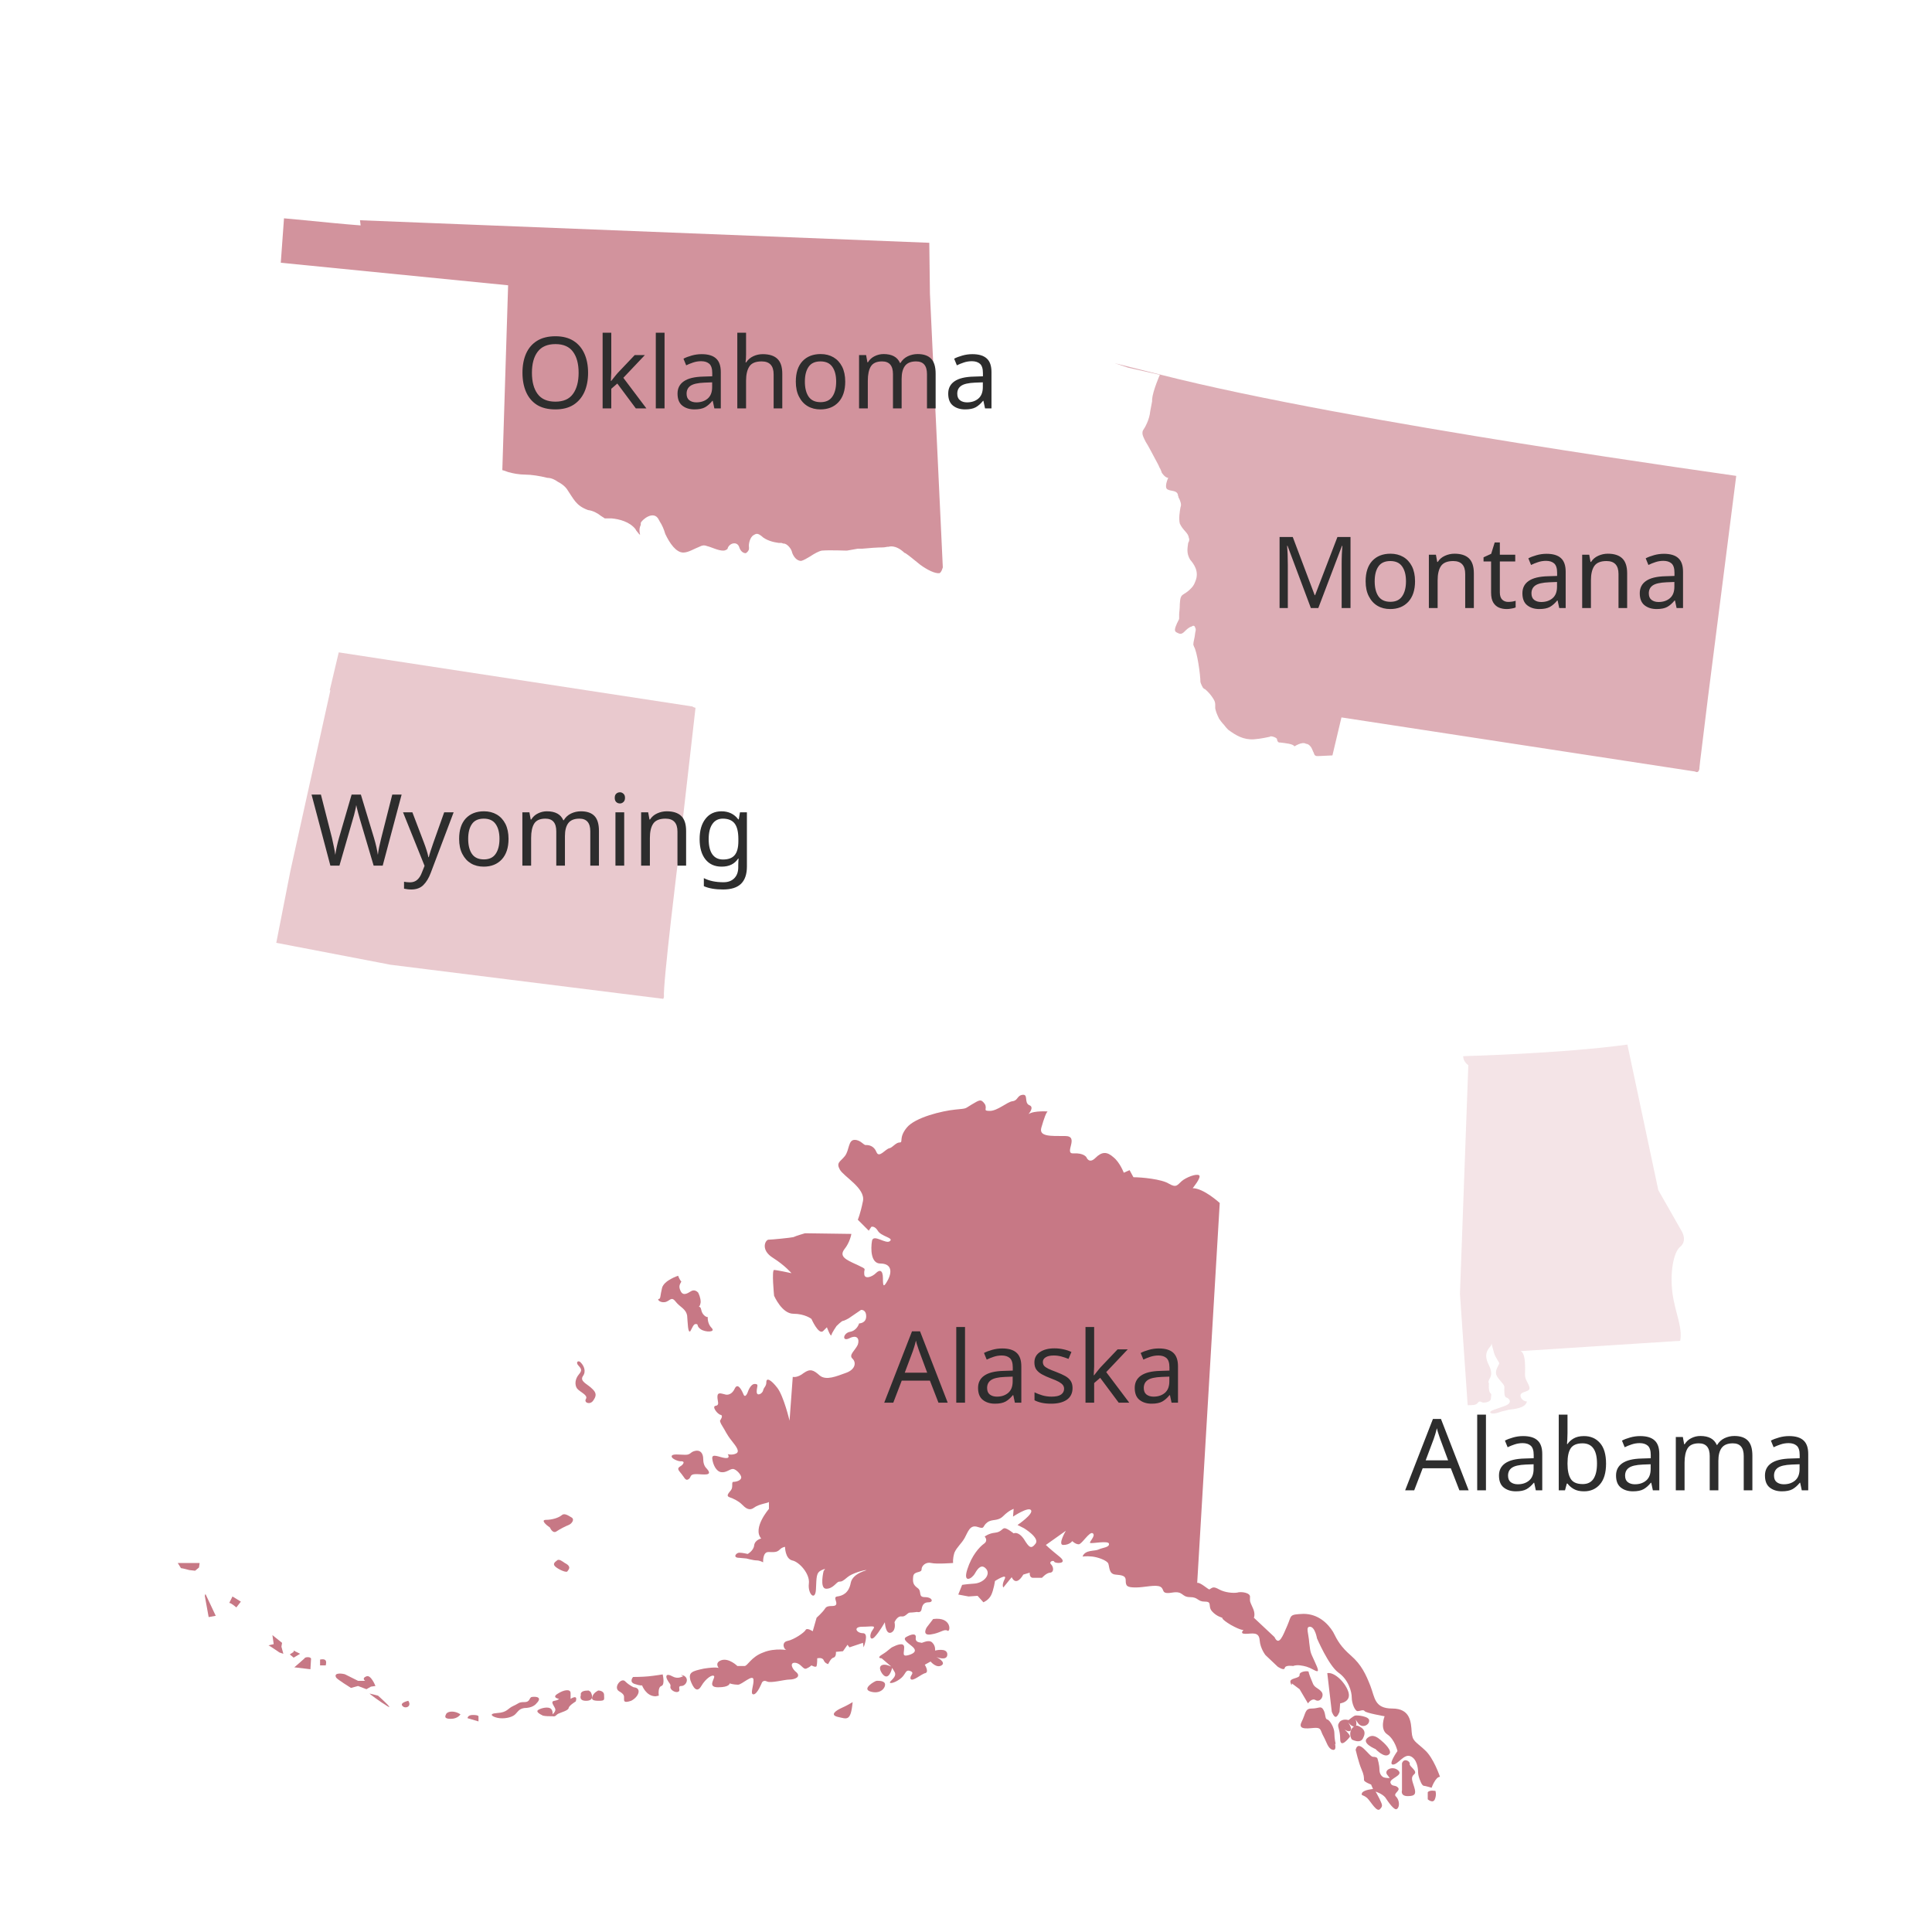
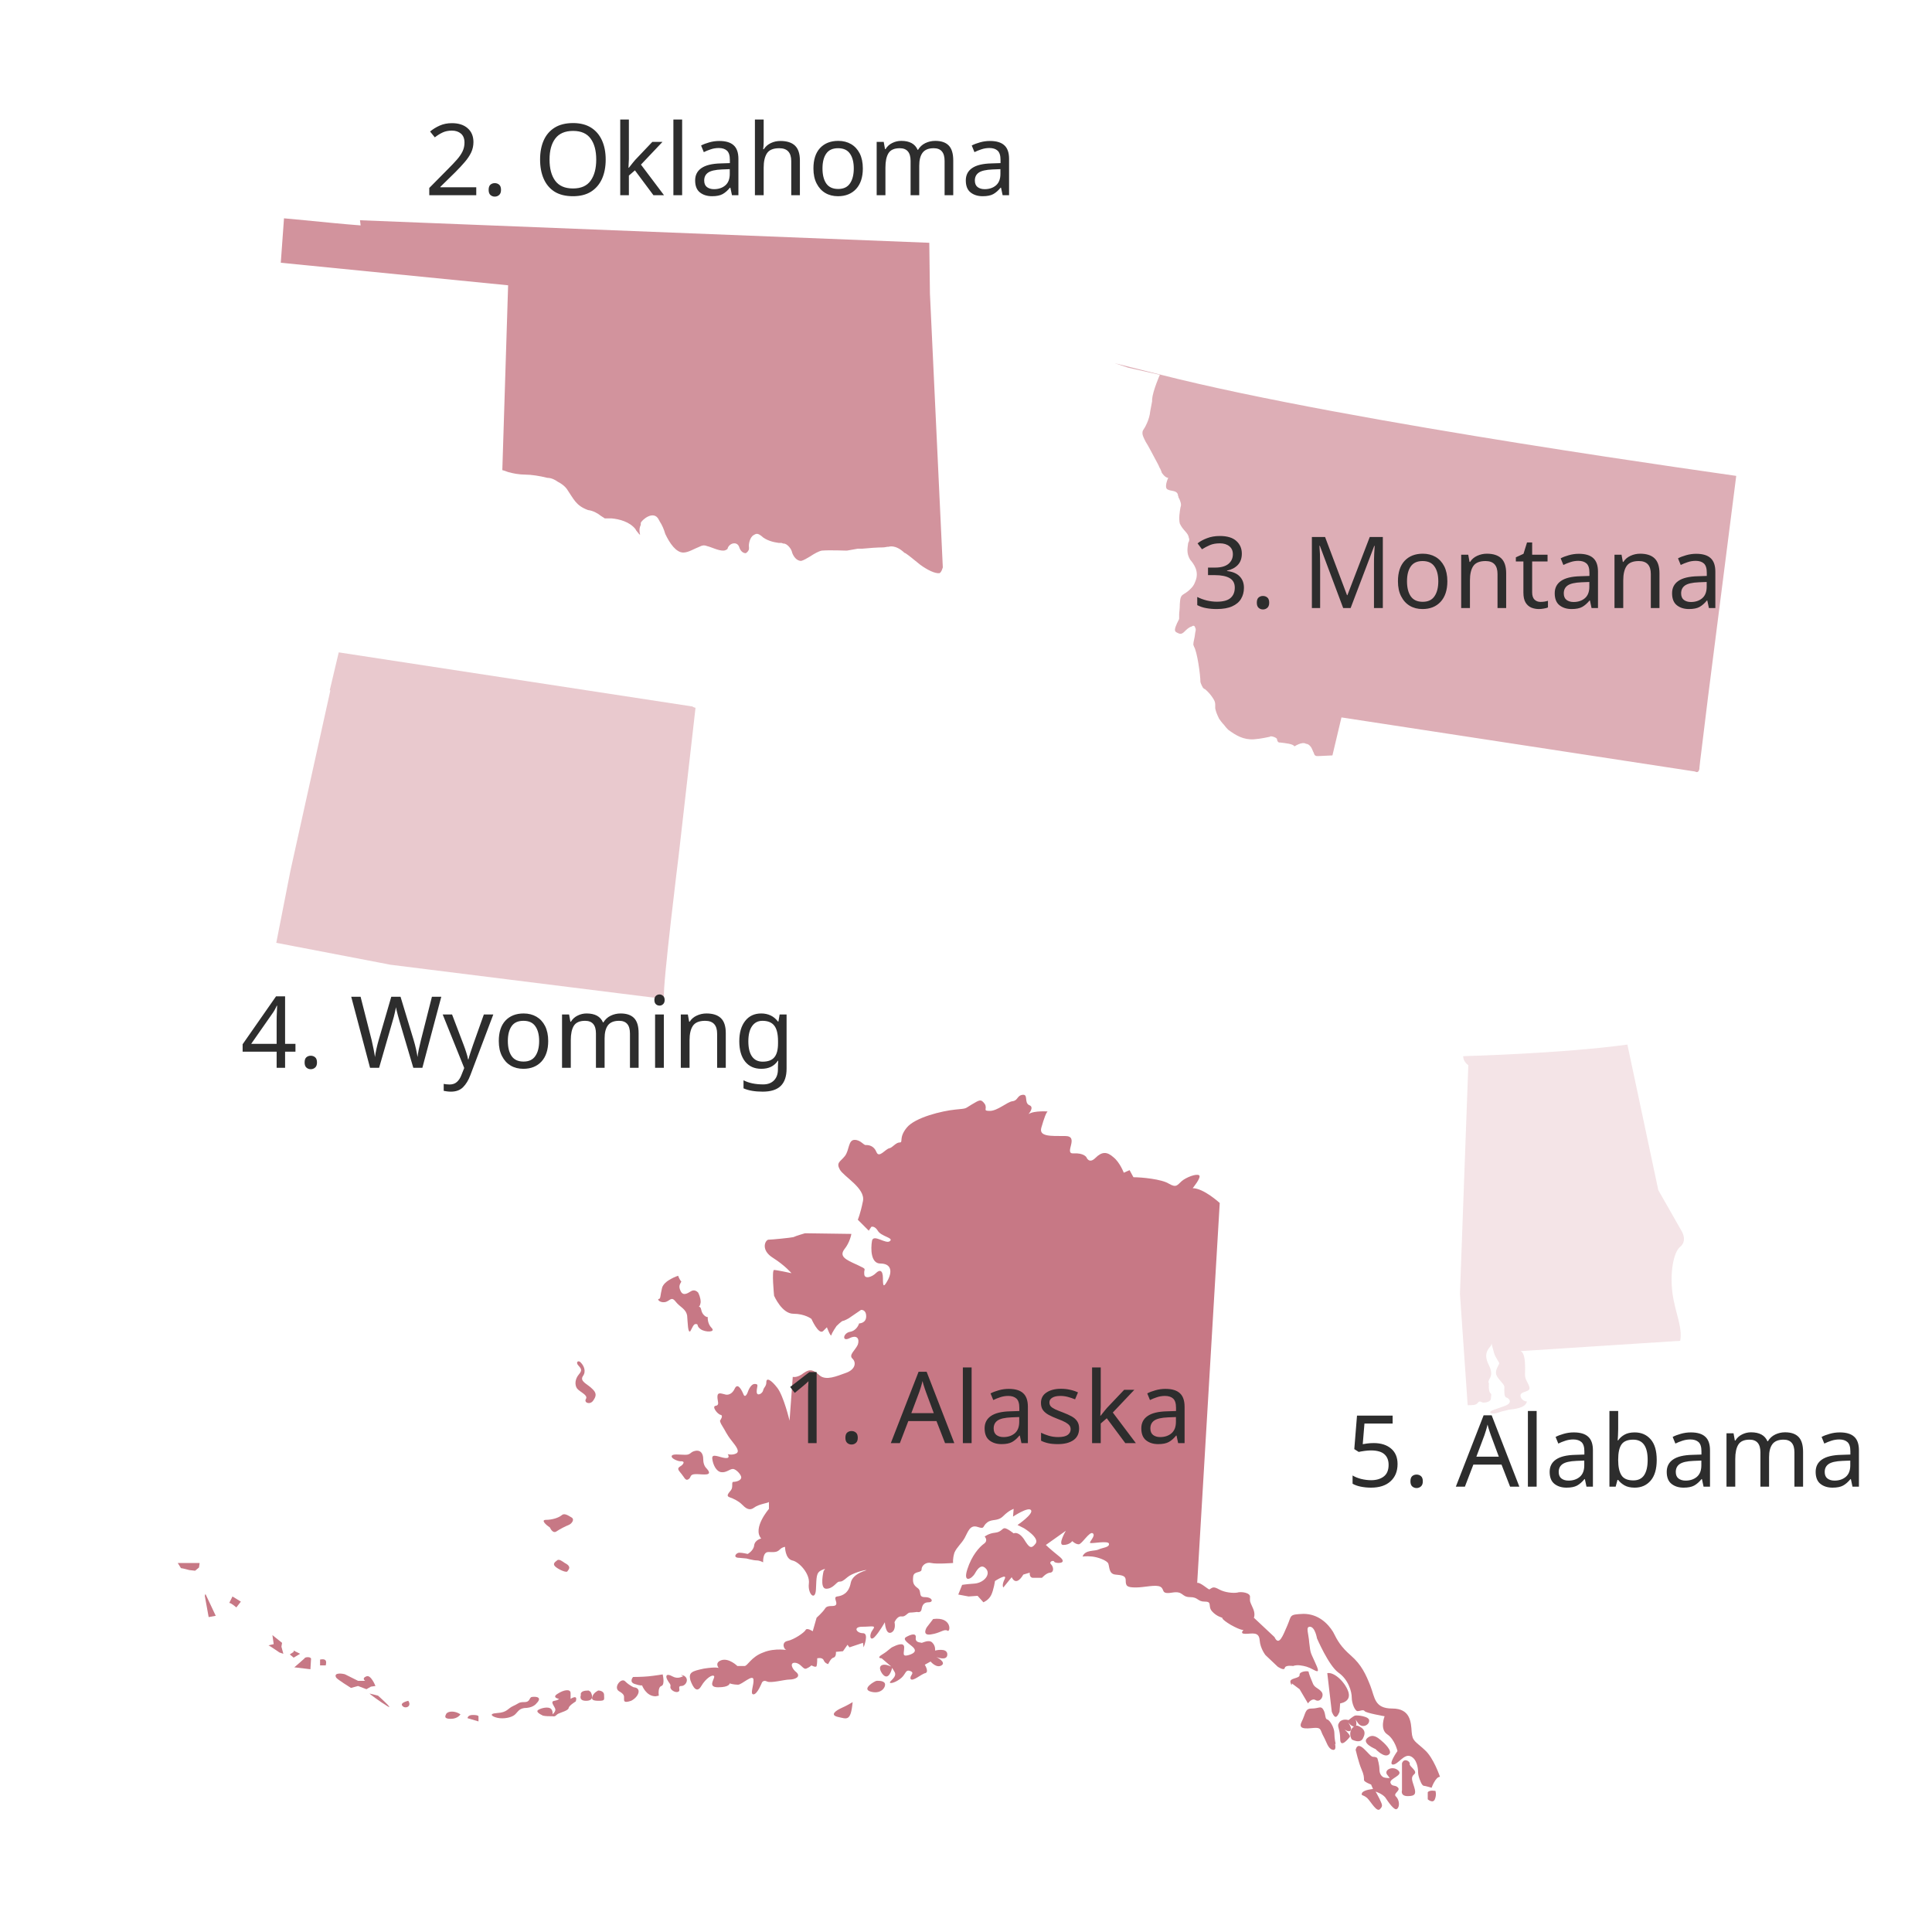
<svg xmlns="http://www.w3.org/2000/svg" version="1.1" id="Layer_1" x="0px" y="0px" viewBox="0 0 300 300" style="enable-background:new 0 0 300 300;" xml:space="preserve">
  <style type="text/css">
- 	.st0{opacity:0.8;fill:#C77885;}
+ 	.st0{opacity:0.8;fill:#C77885;enable-background:new    ;}
	.st1{fill:#C77885;}
	.st2{fill:none;}
	.st3{fill:#2D2D2D;}
	.st4{font-family:'GoodlifeBrush';}
	.st5{font-size:15.457px;}
- 	.st6{opacity:0.6;fill:#C77885;}
- 	.st7{opacity:0.4;fill:#C77885;}
- 	.st8{opacity:0.2;fill:#C77885;}
+ 	.st6{opacity:0.6;fill:#C77885;enable-background:new    ;}
+ 	.st7{opacity:0.4;fill:#C77885;enable-background:new    ;}
+ 	.st8{opacity:0.2;fill:#C77885;enable-background:new    ;}
</style>
  <path class="st0" d="M43.6,40.8l35.3,3.5L78,73c0,0,0.4,0.1,0.9,0.3c0.7,0.2,1.7,0.4,2.7,0.4c0.9,0,2.2,0.2,3.4,0.5  c0.6,0,1.2,0.3,1.6,0.6c0.6,0.3,1.1,0.7,1.4,1.1c1.1,1.6,1.4,2.6,3.3,3.3c0.8,0.1,1.5,0.5,2,0.9c0.5,0.3,0.6,0.4,0.6,0.4s0,0,0.1,0  c0.3,0,0.6,0,1,0c1.1,0.1,2.8,0.5,3.7,1.7c0,0.1,0.1,0.1,0.1,0.2l0.1,0.1c0.1,0.2,0.3,0.3,0.3,0.4c0.1,0.1,0.1,0.1,0.2,0.1  c-0.1-0.3-0.2-0.9,0.1-1.5c0-0.1,0-0.2,0-0.3c0.1-0.4,2-2.1,2.8-0.5c0,0.1,0.1,0.1,0.1,0.2c0.4,0.6,0.7,1.3,0.9,2  c0.7,1.5,1.7,2.9,2.8,2.9c0.8,0,1.7-0.6,2.5-0.9c0.4-0.2,0.7-0.3,1.2-0.1c0.8,0.2,1.7,0.7,2.5,0.7c0.3,0,0.4-0.1,0.6-0.2  c0.1-0.1,0.1-0.1,0.1-0.2c0.3-0.8,1.5-1.1,1.8-0.1c0.2,0.6,0.6,0.9,1,0.9c0.2-0.1,0.5-0.4,0.5-0.7c0-0.1,0-0.1,0-0.2  c-0.1-0.6,0.2-1.6,0.7-1.9c0.1,0,0.1-0.1,0.2-0.1c0.3-0.2,0.6-0.1,1,0.2c0.7,0.7,1.9,1,2.7,1.1c0.1,0,0.2,0,0.3,0  c0.1,0,0.2,0,0.4,0.1h0.1c0.5,0,1.2,0.8,1.3,1.4c0.2,0.6,0.7,1.3,1.4,1.3c0.4-0.1,0.9-0.4,1.4-0.7c0.6-0.4,1.3-0.8,1.8-0.9  c1-0.1,3.9,0,3.9,0l1.7-0.3c0,0,0.3,0,0.7,0l0,0c1-0.1,2.4-0.2,3.2-0.2c0.3,0,0.6-0.1,0.8-0.1h0.1c0,0,1-0.4,2.4,0.9  c0,0,0.1,0.1,0.2,0.1c0.6,0.4,1.3,1,2.3,1.8l0,0c1.1,0.8,2.3,1.4,3,1.3c0.3-0.2,0.4-0.6,0.5-0.9l0,0l-2-42.5l-0.1-7.9l-88.4-3.5  L56,35c-2.7-0.2-5.6-0.5-8.7-0.8l-3.2-0.3L43.6,40.8z" />
  <g>
    <path class="st1" d="M185.9,245.8l3.5-59c0,0-2.5-2.3-4.2-2.3c0,0,1.4-1.7,1-2s-2,0.3-2.7,0.9c-0.7,0.6-0.8,1.1-2,0.4   c-1.1-0.7-4.2-1-5.5-1l-0.6-1.1l-0.9,0.4c0,0-0.6-1.6-1.6-2.4c-1-0.9-1.8-0.9-2.8,0.1s-1.4-0.1-1.4-0.1s-0.4-0.7-2-0.6   c-1.6,0.1,1-2.7-1.3-2.7s-4.1,0.1-3.7-1.3c0.4-1.4,0.8-2.5,1-2.5s-2.1-0.2-3,0.4c0,0,1-1.1,0.1-1.4c-0.8-0.4-0.1-1.7-1-1.6   c-0.9,0.1-0.7,0.9-1.6,1c-0.8,0.1-2.3,1.5-3.5,1.5s-0.3-0.3-0.8-1.1c-0.6-0.8-0.8-0.6-2,0.1c-1.2,0.7-0.6,0.6-2.6,0.8   s-6.2,1.2-7.5,2.8s-0.5,2.3-1.1,2.3s-1.1,0.8-1.6,0.9c-0.6,0.1-1.6,1.6-2,0.6s-1.2-1.1-1.6-1.1c-0.4,0.1-0.8-0.8-1.8-0.8   s-0.8,1.6-1.5,2.5s-1.4,1-0.8,2.1c0.6,1.1,4,2.9,3.6,4.9s-0.8,2.9-0.8,2.9l1.7,1.7l0.4-0.6c0,0,0.5-0.2,1,0.6   c0.5,0.9,2.5,1.1,1.9,1.6c-0.6,0.6-2.6-1.2-2.8,0s-0.2,3.5,1.3,3.5c1.6,0,1.9,1.1,1.2,2.5c-0.7,1.3-0.8,1.1-0.8-0.2   s-0.5-1.4-1.1-0.8c-0.6,0.6-1.8,1-1.8,0.1c-0.1-0.9,0.6-0.6-1.1-1.4c-1.8-0.8-2.8-1.3-2-2.4c0.9-1.1,1.1-2.4,1.1-2.4l-7.2-0.1   c0,0-1.4,0.4-1.8,0.6c-0.4,0.1-3.4,0.4-3.9,0.4c-0.5,0.1-1.2,1.6,0.7,2.8c1.9,1.2,2.9,2.4,2.9,2.4s-2.3-0.5-2.7-0.5c-0.4,0,0,4,0,4   s1.2,2.8,3,2.8s2.8,0.8,2.8,0.8s1.1,2.5,1.8,1.9c0.6-0.6,0.6-0.6,0.6-0.6s0.6,1.6,0.7,1.2c0.1-0.4,0.8-1.4,0.8-1.4s0.8-0.8,1-0.8   s0.9-0.4,0.9-0.4l1.9-1.3c0,0,0.8-0.1,0.8,1s-1.1,1.1-1.1,1.1s-0.3,1.1-1.4,1.3c-1.1,0.2-1.3,1.6-0.1,1s1.6,0.1,1.3,1   c-0.4,0.9-1.5,1.6-0.8,2.2c0.6,0.6,0.4,1.7-1.1,2.2c-1.4,0.5-3,1.2-4,0.4c-1-0.9-1.5-1.1-2.5-0.4c-1,0.8-1.7,0.6-1.7,0.6l-0.5,6.8   c0,0-0.9-3.8-1.9-5.1s-1.7-1.6-1.7-0.9c0,0.7-0.4,0.8-0.5,1.3s-1,1-1,0.2s0.4-1.2-0.3-1.2s-1.1,1.3-1.1,1.3s-0.4,1.1-0.7,0.2   c-0.4-0.9-0.9-1.6-1.3-0.8c-0.4,0.9-1.1,1.1-1.6,0.9c-0.5-0.1-1.1-0.4-1.1,0.4c0,0.7,0.4,1.3-0.3,1.4c-0.6,0.1,0.3,1.3,0.8,1.4   c0.5,0.1-0.1,0.9-0.1,0.9s0,0.3,0.4,0.9c0.4,0.6,0.6,1.2,1.4,2.2s1.3,1.7,0.7,2c-0.6,0.3-1.3,0.1-1.3,0.1s0.5,0.7-0.4,0.6   c-0.9-0.1-2.1-0.8-2,0.1c0.1,0.9,0.6,2,1.4,2.1s1.3-0.5,1.8-0.5s1.3,0.9,1.3,1.3c0,0.5-0.8,0.7-1.2,0.7c-0.4,0,0,0.8-0.4,1.3   s-0.8,0.9-0.2,1.1c0.6,0.2,1.4,0.6,1.9,1.1s1.1,1.1,1.9,0.5s2.3-0.7,2.3-0.9s0,1.1,0,1.1s-2.6,3-1.2,4.6c0,0-1,0.2-1.1,1.1   c-0.1,0.8-1,1.3-1,1.3s-0.8-0.2-1.3-0.2s-1.1,0.8,0,0.8c1.1,0.1,1.1,0.1,1.1,0.1s1.1,0.3,1.6,0.3s1,0.3,1,0.3s-0.1-1.6,0.8-1.6   s1.3,0.1,1.8-0.4c0.4-0.4,0.8-0.4,0.8-0.4s0,1.8,1.1,2.1c1.1,0.2,2.8,2.1,2.6,3.6c-0.2,1.6,1,2.8,1.1,0.9c0.1-1.9,0-2.6,0.9-3   s0.3,0.1,0.3,0.1s-0.7,2.8,0.4,2.8c1.1,0,1.6-1.1,2-1.1s0.6-0.1,1.3-0.7c0.7-0.6,2.5-1.1,2.9-1.1s-2.1,0.4-2.4,2   c-0.3,1.6-1.3,2-2.1,2.1c-0.7,0.1,0.1,0.9-0.2,1.3c-0.3,0.4-1.3-0.1-1.7,0.6c-0.4,0.6-1.3,1.4-1.3,1.4l-0.6,2.1   c0,0-0.9-0.6-1.1-0.2c-0.2,0.4-1.8,1.5-2.8,1.7s-0.6,1.3-0.2,1.4s-1.7-0.4-3.6,0.4c-1.9,0.7-2.4,2.1-2.9,2.1s-1.1,0-1.1,0   s-1.3-1.3-2.5-0.9c-1.1,0.4-0.4,1.2-0.4,1.2s-0.4-0.2-2.3,0.1c-1.9,0.4-2.4,0.6-2.1,1.8c0.4,1.1,1,2.1,1.7,0.9s1.8-1.9,2-1.5   c0.1,0.4-1.1,1.7,0.6,1.7c1.8,0,1.8-0.6,1.8-0.6s0.6,0.2,1.3,0.2c0.6,0,2.3-1.7,2.4-0.8c0.1,0.8-0.6,2.3,0,2.3s1.3-1.8,1.3-1.8   s0.2-0.5,0.8-0.2c0.6,0.3,2.7-0.3,3.5-0.3s1.8-0.4,1.1-1.1c-0.8-0.6-1.1-1.6-0.2-1.5s1.2,1.1,1.7,0.9s0.8-0.5,0.8-0.5   s0.7,0.4,0.8,0.1c0.1-0.3,0.1-1.2,0.1-1.2s0.8-0.2,1,0.3c0.2,0.5,0.7,0.6,0.7,0.6s0.4-0.9,0.8-1c0.5-0.1,0.4-0.9,0.4-0.9l1.1-0.1   l0.7-1l0.3,0.4l2.1-0.7l0.1,0.7c0,0,0.9-2.2-0.1-2.2s-1.6-1-0.1-1s2.2-0.3,1.6,0.5c-0.6,0.8-0.4,1.8,0.3,1.1s1.6-2.3,1.6-2.3   s0.1,2,1,1.6c0.8-0.4,0.5-1.6,0.5-1.6s0.4-1,1.1-0.9c0.6,0.1,0.9-0.6,1.3-0.6c0.4,0,1.1-0.1,1.1-0.1s0.6,0.2,0.7-0.4   c0.1-0.6,0.3-1.1,1.1-1.1s0.6-0.8-0.6-0.8c-1.1,0-0.4-0.9-1.1-1.4c-0.7-0.5-0.8-0.9-0.7-1.8c0.1-0.9,1.3-0.5,1.3-1.1s0.7-1.2,1.5-1   s3.4,0,3.4,0s-0.1-0.6,0.2-1.6c0.4-0.9,1.1-1.4,1.6-2.3c0.5-0.9,0.8-2.1,2-1.7c1.2,0.4,0.7-0.1,1.5-0.7c0.8-0.6,1.6-0.1,2.5-1   s1.6-1.1,1.6-1.1l-0.1,1.2c0,0,2.4-1.6,2.8-1c0.4,0.6-2.1,2.3-2.1,2.3l1,0.5c0,0,2.5,1.5,1.8,2.4s-1,0.6-1.8-0.7   c-0.9-1.3-1.6-0.9-1.6-0.9s-1-0.8-1.4-0.8s-0.5,0.6-1.5,0.7c-1,0.1-1.6,0.6-1.6,0.6s0.6,0.6-0.1,1.1c-0.7,0.5-1.9,1.8-2.6,4   c-0.7,2.2,0.7,1.5,1.2,0.6s1.1-1.5,1.8-0.6c0.6,0.9-0.5,2.1-1.9,2.2c-1.4,0.1-1.9,0.2-1.9,0.2l-0.6,1.5l1.6,0.3l1.4-0.1l0.9,1   c0,0,0.8-0.3,1.2-1.1s0.6-2.2,0.6-2.2s2-1.3,1.5-0.3s-0.2,1.3-0.2,1.3l1.3-1.6c0,0,0.6,1.6,1.8-0.4l1-0.3c0,0-0.1,0.8,0.5,0.8   s1.4,0,1.4,0s0.7-0.8,1.3-0.8c0.6-0.1,0.5-0.9,0.1-1.3c-0.4-0.4,0.4-0.7,0.5-0.4s2.3,0.4,0.8-0.8s-2.1-1.8-2.1-1.8l3.1-2.2   c0,0-1.3,2.2-0.4,2.2c1,0,1.4-0.6,1.4-0.6s0.5,0.5,1,0.5s1.7-2.1,2.2-1.7c0.5,0.4-0.7,1.4-0.4,1.5s2.8-0.4,2.9,0.1   c0.1,0.6-1,0.6-1.6,0.9s-2.1,0-2.5,1.1c0,0,0.6-0.1,1.5,0s2.3,0.6,2.5,1.1c0.2,0.6,0.1,1.6,1.1,1.7c0.9,0.1,1.6,0.1,1.6,0.9   c0,0.9,0.2,1.1,1.6,1.1c1.3,0,3.1-0.5,3.8-0.1s0,1.2,1.8,0.9s1.4,0.7,2.8,0.7c1.3,0,1.1,0.7,2.3,0.7s0.4,0.7,1.1,1.5   c0.7,0.8,1.6,1,1.6,1s-0.2,0.2,1.3,1.1c1.6,0.9,2,0.8,2,0.8s-0.7,0.6,0.3,0.6s2.1-0.4,2.2,1c0.1,1.3,0.9,2.3,0.9,2.3l1.9,1.8   c0,0,1,0.7,1.1,0.2s1.3-0.3,1.3-0.3s0.4-0.2,1.1-0.1c0.7,0.1,1.2,0.2,2.1,0.7c0.9,0.5,0.8,0.1,0.1-1.4s-0.6-1.3-0.8-2.8   c-0.1-1.5-0.6-2.5,0.1-2.5c0.8,0,1.1,1.8,1.1,1.8s1.8,4.2,3.3,5.3c1.6,1.1,2.1,3,2.1,3.9s0.5,2.1,0.9,2.1s0.9-0.3,1.1,0   c0.2,0.3,3.1,0.8,3.1,0.8s-0.8,2,0.4,2.8s1.6,2.6,1.6,2.6s-1.5,2.1-0.7,2.1s1.7-1.7,2.7-1.3c1,0.4,1.2,1.8,1.2,2.5s0.5,1.7,0.5,1.7   s0.2,0.4,0.4,0.4s1.2,0.3,1.2,0.3s0.6-1.7,1.3-1.7c0,0-1-3-2.4-4.2c-1.4-1.3-1.9-1.3-2-2.8s-0.2-3.6-3-3.6s-2.7-1.7-3.4-3.5   s-1.4-3.3-3-4.7c-1.6-1.4-2.1-2.3-2.8-3.7c-0.8-1.3-2.3-2.8-4.6-2.8c-2.3,0.1-1.8,0.2-2.5,1.8s-1.3,3.3-2,1.8l-3.2-3   c0,0,0.3-0.6-0.2-1.6c-0.5-1.1-0.4-0.9-0.4-1.6c0.1-0.7-1.4-0.9-2-0.7c-0.6,0.1-1.9,0-2.8-0.5c-0.9-0.5-1-0.3-1.5,0   C187.7,246.9,186.3,245.6,185.9,245.8z" />
    <path class="st1" d="M207.3,270.8c0,0,0.3,1.1-0.4,0.9s-0.9-1.2-1.4-2.1s-0.3-1.3-1.2-1.3c-0.8,0-2.9,0.5-2.2-0.9s0.5-2.1,1.6-2.1   s1.4-0.5,1.8,0.2c0.4,0.7,0.2,1.4,0.6,1.5c0.4,0.1,1.1,1.3,1.1,2.1c0,0.9,0.2,1.7,0.2,1.7L207.3,270.8z" />
    <path class="st1" d="M209.6,269.7c0,0-1.5,2-1.5,0.3c0-1.3-0.4-1.8-0.3-2.2c0-0.1,0.1-0.2,0.2-0.4c0.5-0.6,1.4-0.3,1.4-0.3   s0.7-0.6,1-0.7s2.3,0.1,2.2,0.8c0,0.7-1.1,1.2-1.7,0.4c-0.6-0.8-0.5-1-0.5-1s0.5,1.4,0,1.5s-1.1-0.7-1.1-0.7s0.9,1.2,0.3,1.4   c-0.6,0.2-1.7-1-1.7-1S209.8,269.3,209.6,269.7z" />
    <path class="st1" d="M209.9,270.1c0,0,1.4,0.8,1.8-0.3c0.5-1-0.1-1.5-0.8-1.8C210.2,267.7,209.2,268.9,209.9,270.1z" />
    <path class="st1" d="M210.5,271.7c0,0,0.5,2.1,0.9,3s0.4,1.3,0.4,1.7c0,0.3,1.1,0.7,1.1,0.7l0.3,0.7c0,0-1.4,0.1-1.7,0.6   c-0.2,0.5,0.1,0.2,0.8,0.8c0.6,0.6,1.5,2.3,2,1.7c0.5-0.5,0.3-0.7-0.1-1.6c-0.4-0.8-0.6-1.1-0.6-1.1s1,0.3,1.5,0.9   c0.4,0.6,1.4,2.1,1.8,1.8c0.5-0.3,0.4-1.4-0.1-1.9c-0.6-0.5,0.7-0.9,0.3-1.4s-1-0.1-1.2-0.8c-0.1-0.7,2.1-1.1,1.2-1.9   c-0.9-0.8-2.4,0-1.6,0.8l0.3,0.4c0,0-0.6,0-0.9-0.1c-0.3-0.1-0.7-0.5-0.7-1.2c0-0.8-0.3-1.7-0.3-1.7s0-0.3-0.7-0.3   C212.6,272.8,211,269.9,210.5,271.7z" />
    <path class="st1" d="M213.6,271.6c0,0-2.2-0.9-1.3-1.7c0.9-0.8,1.7,0,2.1,0.3c0.5,0.4,1.9,1.7,1.3,2.2   C215,273.1,213.6,271.6,213.6,271.6z" />
    <path class="st1" d="M217.7,273.8v4.2c0,0-0.3,0.9,0.9,0.9s1.3-0.4,1-1.4s-0.6-1.5,0-2s-0.8-1.2-0.7-1.6S218,272.9,217.7,273.8z" />
    <path class="st1" d="M221.7,278.3v1.1c0,0,0.8,0.7,1.1,0s0.1-1.3,0.1-1.3S222,277.9,221.7,278.3z" />
    <path class="st1" d="M200.6,261.4l1.2,0.9l1.3,2.2c0,0,0.6-0.9,1.2-0.5c0.7,0.4,1.4-0.7,0.9-1.3c-0.5-0.6-1-0.6-1.3-1.2   c-0.3-0.7-0.7-1.7-0.7-1.9c0-0.2-1.5-0.1-1.4,0.5c0,0.6-1.7,0.4-1.4,1.2C200.6,262,200.6,261.4,200.6,261.4z" />
    <path class="st1" d="M206.1,259.8l0.7,6c0,0,0.3,0.8,0.6,0.8s0.6-0.8,0.6-0.8l0.1-1.3c0,0,1.7-0.2,1.3-1.7   C209,261.4,207.3,259.6,206.1,259.8z" />
    <path class="st1" d="M138.5,259.1c0,0-0.5,2.1-1.5,0.8c-0.9-1.3,0.1-1.6,0.9-1.3c0.8,0.3,0.4,0.1,0.4,0.1l-1.4-1.2   c0,0-0.9,0,0.1-0.6s1.2-1,1.7-1.2c0.4-0.2,1.7-0.8,1.7,0.1s-0.4,1.5,0.7,1.2c1-0.3,1.2-0.7,0.7-1.2c-0.5-0.5-1.8-1.2-1.1-1.6   c0.7-0.4,1.6-0.7,1.5,0.1s0.7,0.7,0.9,0.8c0.2,0,1.2-0.6,1.7,0c0.5,0.5,0.4,1.2,0.4,1.2s1.9-0.5,1.9,0.6s-1.7,0.4-1.7,0.4   s1.6,0.8,0.8,1.3s-1.7-0.6-1.7-0.6l-0.9,0.5c0,0,0.7,1.1,0.1,1.3c-0.6,0.1-2,1.4-2.3,0.9c-0.2-0.5,0.7-0.9,0-1.2   c-0.7-0.3-0.7,0.2-1.2,0.8c-0.5,0.6-1.7,1.2-2,1c-0.2-0.2,1.2-0.9,0.7-1.7C138.4,258.7,138.5,259.1,138.5,259.1z" />
    <path class="st1" d="M136.1,261c-0.2,0-2.5,1.3-0.8,1.7c1.6,0.4,2.3-0.8,2.1-1.3C137.2,260.9,136.1,261,136.1,261z" />
    <path class="st1" d="M132.4,264.3c0,0-0.8,0.5-1.7,0.9s-1.9,1.1-0.6,1.4C131.5,266.9,132.1,267.4,132.4,264.3z" />
    <path class="st1" d="M144.9,251.4l-1,1.3c0,0-0.8,1.3,0.6,1.1c1.5-0.2,2.1-0.9,2.6-0.6C147.6,253.6,147.9,251,144.9,251.4z" />
    <path class="st1" d="M106.1,260.3c-0.2,0-0.8,0.5-1.7,0c-0.9-0.5-1.1-0.1-0.8,0.5c0.3,0.6,0.6,0.7,0.5,1.1c-0.1,0.5,0.8,1,1.2,0.8   c0.5-0.2-0.2-0.9,0.5-0.9s1.3-1.1,0.4-1.6C105.3,259.9,106.1,260.3,106.1,260.3z" />
    <path class="st1" d="M102.9,260c0,0-1.2,0.2-2.2,0.3c-1,0.1-2.4,0.1-2.4,0.1s-0.7,0.8,0.3,1.1c0.9,0.3,1.1,0.2,1.1,0.2   s0.6,1.7,2.1,1.7l0.5-0.1c0,0-0.2-1.3,0.4-1.5S102.9,260,102.9,260z" />
    <path class="st1" d="M98.4,262c0,0-0.7-0.3-1.3-0.9c-0.6-0.7-1.9,0.9-1,1.5c0.9,0.5,0.8,0.8,0.8,1.1c0,0.4-0.1,0.8,1.1,0.4   C99.2,263.5,99.7,262.1,98.4,262z" />
    <path class="st1" d="M92.9,262.5c0,0,0.9,0,0.9,0.7s0.2,0.9-0.8,0.9s-1.2-0.2-1-0.7C92.2,262.8,92.9,262.5,92.9,262.5z" />
    <path class="st1" d="M91.4,262.5c-1.5,0-1.2,0.7-1.2,0.7s-0.4,0.9,0.8,0.9c1.1,0,1.1-0.7,0.7-1.4L91.4,262.5z" />
    <path class="st1" d="M89.4,264.2c0,0-1,0.6-1.1,1c0,0.4-1.2,0.7-1.6,0.9c-0.4,0.2-0.4,0.5-0.9,0.4c-0.5,0-1.1,0-1.5-0.1   c-0.4-0.2-1.2-0.6-0.7-0.9s1.5-0.5,1.9-0.2s0.3,0.9,0.3,0.9s0.6-0.5,0.4-0.9c-0.2-0.5-0.8-1.1-0.1-1.2c0.6-0.1,0.7-0.3,0.7-0.3   s-1.2-0.2-0.2-0.8c0.9-0.6,2-0.8,2-0.1c0,0.6,0,0.9,0,0.9S89.8,263,89.4,264.2z" />
    <path class="st1" d="M83.3,264.5c0,0-0.4,0.6-1.5,0.7c-1.1,0-1.3,0.5-1.7,0.9c-0.4,0.5-1.5,0.8-2.5,0.7c-1-0.1-2-0.7-0.4-0.8   c1.6-0.1,1.6-0.7,2.5-1.1s0.8-0.6,1.7-0.6c1,0,0.7-0.7,1.2-0.8C83.4,263.4,84.2,263.6,83.3,264.5z" />
    <path class="st1" d="M72.6,266.8c0,0,0-0.5,0.8-0.5c0.9,0,0.9,0.2,0.9,0.2v0.8L72.6,266.8z" />
    <path class="st1" d="M71.5,266.2c0,0-0.4,0.7-1.5,0.7s-0.9-0.4-0.7-0.8C69.6,265.7,70.6,265.6,71.5,266.2z" />
    <path class="st1" d="M63.4,264.1c0,0-1.4,0.3-0.9,0.8C62.9,265.4,64,265,63.4,264.1z" />
    <path class="st1" d="M58.7,263.3c0,0,2.7,2.4,1.4,1.6s-2.6-1.8-2.7-1.9C57.2,262.9,58.7,263.3,58.7,263.3z" />
    <path class="st1" d="M52.2,260.5c0.2,0.3,2.3,1.6,2.3,1.6l1.1-0.3l1.3,0.5l0.7-0.4l0.7-0.1c0,0-0.7-1.8-1.4-1.5   c-0.8,0.3-0.2,0.7-0.2,0.7h-1.1l-2-1C53.4,259.9,51.7,259.6,52.2,260.5z" />
    <path class="st1" d="M49.7,257.7v0.9h0.9C50.5,258.6,51.1,257.4,49.7,257.7z" />
    <path class="st1" d="M48.3,257.6l-0.1,1.6l-2.5-0.3c0,0,1.4-1.2,1.6-1.4C47.3,257.3,48.3,257.2,48.3,257.6z" />
    <polygon class="st1" points="45.6,256.5 45,256.9 45.6,257.4 46.6,256.8 45.8,256.4 45.6,256.3  " />
    <path class="st1" d="M43.8,255.1l-1.5-1.2l0.2,1.4c0,0-0.9,0.2-0.8,0.2c0.1,0,1.7,1.1,1.7,1.1l0.6,0.2l-0.3-1.1L43.8,255.1z" />
    <path class="st1" d="M35.6,248.9c0.3,0,1.1,0.7,1.1,0.7l0.7-0.9l-1.3-0.8L35.6,248.9z" />
    <polygon class="st1" points="31.9,247.5 33.5,250.9 32.4,251.1 31.8,247.8  " />
    <path class="st1" d="M28.1,243.5c0.2,0,1.3,0.3,1.3,0.3l0.9,0.1l0.6-0.5l0.1-0.7h-3.4L28.1,243.5z" />
    <path class="st1" d="M87.7,242.7C87.7,242.7,87.6,242.7,87.7,242.7c-0.3-0.2-0.9-0.7-1.2-0.4c-0.4,0.3-0.8,0.6-0.1,1.1   c0.7,0.5,1.6,0.8,1.7,0.6C88.2,243.8,88.9,243.3,87.7,242.7z" />
    <path class="st1" d="M85.4,237.2c0,0,0.4,1,1,0.6s1.4-0.8,1.9-1s1-0.9,0.4-1.2c-0.5-0.3-1.1-0.7-1.5-0.3c-0.5,0.4-1.5,0.7-2.4,0.7   S84.8,236.8,85.4,237.2z" />
    <path class="st1" d="M109.7,228c-0.1-0.1-0.5-0.5-0.5-1.4c0-1-0.5-1.5-1.3-1.3s-0.6,0.6-1.5,0.6s-2-0.2-2.1,0.2s1,0.8,1.3,0.8   s0.8,0,0.4,0.5c-0.3,0.4-1.1,0.4-0.4,1.2s0.8,1.4,1.3,1.1c0.5-0.3,0.1-0.8,1.2-0.8C109.1,228.9,110.9,229.3,109.7,228z" />
    <path class="st1" d="M89.7,211.9c0.5,0.6,0.8,0.8,0.2,1.5c-0.6,0.7-0.7,1.6-0.3,2.2c0.5,0.6,1.7,1,1.4,1.6c-0.4,0.6,0.6,1,1.1,0.3   s0.6-1.2-0.2-1.9c-0.7-0.7-1.9-1.1-1.4-1.9c0.6-0.8,0.1-1.7-0.3-2.1C89.9,211.2,89.4,211.4,89.7,211.9z" />
    <path class="st1" d="M105.4,225.8" />
    <path class="st1" d="M105.3,198.1c0,0-2.2,0.7-2.5,1.9s-0.2,1.7-0.5,1.7s0.1,0.6,0.9,0.5s1-1,1.7-0.1s1.6,1.1,1.8,2.2   c0.1,1.1,0.1,2.8,0.5,2.4c0.3-0.5,0.5-1.2,0.9-1.1c0.4,0,0,0.3,0.7,0.8s2.4,0.5,1.7-0.2c-0.7-0.7-0.6-1.7-0.6-1.7s-0.2,0.1-0.6-0.3   s-0.4-0.9-0.5-1.1c-0.1-0.2-0.3-0.2-0.3-0.2s0.2,0,0.3-0.7c0-0.7-0.3-1.3-0.4-1.5c-0.2-0.2-0.6-0.5-1.1-0.2s-1.2,0.8-1.6,0   s-0.1-1.1,0.1-1.5C105.5,198.7,105.3,198.1,105.3,198.1z" />
  </g>
  <rect x="137.3" y="208.1" class="st2" width="113.3" height="46.2" />
-   <text transform="matrix(1 0 0 1 137.3017 217.8079)" class="st3 st4 st5">Alaska</text>
+   <text transform="matrix(1 0 0 1 121.3205 224.0862)" class="st3 st4 st5">1. Alaska</text>
  <path class="st6" d="M180.3,58.2l-7.2-1.8l2.1,0.7l4.9,1.1c0,0-1.1,2.5-1.2,3.8c0,0.1,0,0.2,0,0.3c0.4-1.7,1.2-4,1.2-4  s-0.8,2.2-1.2,4c-0.1,0.5-0.2,1.1-0.3,1.6c-0.1,1.2-0.8,2.5-1.1,2.9c-0.1,0.2-0.1,0.3-0.1,0.5c0,0.3,0.2,0.7,0.5,1.3  c0.4,0.6,1,1.8,1.6,2.9c0.2,0.4,0.4,0.7,0.5,1c0.3,0.5,0.4,0.9,0.4,0.9s0.5,0.8,1,0.8c0,0-0.7,1.5-0.1,1.8c0.5,0.3,1.4,0.1,1.6,0.8  c0,0.2,0.1,0.3,0.1,0.4s0,0.1,0.1,0.2c0.2,0.5,0.4,0.9,0.2,1.4c-0.1,0.6-0.3,1.7-0.1,2.5l0,0c0.5,1.1,1.3,1.4,1.4,2.2  c0.1,0.2,0.1,0.5-0.1,0.8l0,0c-0.1,0.8-0.3,1.6,0.3,2.6c0.5,0.6,1.5,1.8,0.8,3.4c-0.1,0.3-0.3,0.7-0.6,1c-1.3,1.4-1.7,0.6-1.8,2.5  c0,0.8-0.1,1.3-0.1,1.6c0,0.2,0,0.4,0,0.6s-0.1,0.3-0.2,0.5c0,0.1-0.1,0.2-0.1,0.2c-0.4,0.9-0.5,1.3-0.1,1.5s0.7,0.4,1.2-0.1  c0.3-0.3,0.7-0.7,1.1-0.8c0.3-0.2,0.5-0.2,0.6,0.2c0.1,0.1,0.1,0.4,0,0.7c-0.1,1-0.3,1.4-0.3,1.9c0,0.1,0.1,0.2,0.1,0.3  c0.5,0.8,1,4.4,1,5.5c0,0,0.1,0.4,0.4,0.9c0.1,0.1,0.2,0.2,0.3,0.2c0.5,0.4,1,1,1.3,1.5c0.2,0.3,0.3,0.6,0.3,0.9c0,0.1,0,0.3,0,0.4  v0.1c0,0,0,0,0,0.1c0.1,0.5,0.3,1,0.6,1.6c0.4,0.6,0.8,1,0.8,1s0.2,0.3,0.6,0.7c1.2,0.9,2.4,1.6,4,1.5c1.2-0.1,2-0.3,2.5-0.4  c0-0.2,1.1,0.1,1.1,0.4c0,0.2,0.1,0.4,0.3,0.5c0.1,0,0.1,0,0.2,0c0.8,0.1,2,0.2,2.2,0.6c0,0,1.2-0.8,1.8-0.4c0.2,0,0.4,0.1,0.6,0.3  c0.3,0.3,0.4,0.7,0.5,0.9c0,0.1,0.1,0.1,0.1,0.2l0,0c0,0.1,0,0.1,0.1,0.2c0,0,0,0,0,0.1c0.1,0.1,0.2,0.2,0.4,0.2h0.1c0,0,0,0,0.1,0  l0,0h0.1l2.1-0.1l1.4-5.9l54.9,8.4c0,0,0.3,0.2,0.5,0l0,0l0,0c0.1-0.1,0.2-0.3,0.2-0.7c0-0.3,0.6-4.8,1.3-10.7c0,0,0,0-0.1,0  c0,0,0,0,0.1,0c1.7-13.3,4.3-34.3,4.3-34.3s-2.7,20.9-4.3,34.3l4.4-34.5C270,73.9,209.8,65.7,180.3,58.2z" />
  <path class="st7" d="M107.5,109.7l-54.9-8.4l-1.4,5.9c0.1,0,0.1,0,0.1,0l-6.2,28l-2.2,11.2l17.2,3.3v-0.2v0.2l0.5,0.1l42.4,5.3  l0.1-0.3c-0.2-1.9,2.3-22.1,2.3-22.1l2.6-22.8C107.8,109.9,107.5,109.7,107.5,109.7z" />
  <path class="st8" d="M236.1,216.7c0-0.7,1.5-0.5,1.4-1.2s-0.7-1.2-0.7-2c0-0.7,0.2-3.4-0.7-3.7l24.8-1.6c0.4-2.1-0.8-4.4-1.2-7.4  c-0.4-3,0.1-6.3,1.2-7.2s0.3-2.3,0.3-2.3l-3.7-6.5l-4.8-22.6c-10.1,1.4-25.5,1.8-25.5,1.8c0,0.9,0.8,1.4,0.8,1.4l-1.3,35.5l1.2,17.3  c0.8,0,1.3,0,1.6-0.4s0.5,0,0.9,0s1.1-0.2,1.1-0.6c0-0.4,0.2-0.7-0.1-0.9c-0.3-0.3-0.2-1.5-0.2-1.5s-0.2-0.2,0.1-0.7  s0.4-1.1-0.1-2.1s-0.7-1.9,0.2-2.9c0,0,0.2-0.2,0.2-0.5c0,0,0.2,0.8,0.4,1.5s0.8,1.4,0.8,1.6c0,0.2-0.6,0.9-0.5,1.6  c0.1,0.7,1.2,1.5,1.3,2c0,0.5-0.1,1.6,0.3,1.7c0.4,0.1,1.1,0.8-0.2,1.3s-2.3,0.7-2.3,1s0.9,0.2,1.4,0s0.8-0.2,1.5-0.4  c0.7-0.1,2.6-0.2,2.8-1.3C237,217.7,236.1,217.4,236.1,216.7z" />
-   <g>
-     <rect x="197.2" y="84.7" class="st2" width="113.3" height="23.3" />
-     <text transform="matrix(1 0 0 1 197.1914 94.416)" class="st3 st4 st5">Montana</text>
-     <rect x="48.2" y="124.7" class="st2" width="113.3" height="46.2" />
-     <text transform="matrix(1 0 0 1 48.1914 134.416)" class="st3 st4 st5">Wyoming</text>
-     <rect x="80.2" y="53.7" class="st2" width="113.3" height="17.3" />
-     <text transform="matrix(1 0 0 1 80.1914 63.416)" class="st3 st4 st5">Oklahoma</text>
-     <rect x="218.2" y="221.7" class="st2" width="113.3" height="17.3" />
-     <text transform="matrix(1 0 0 1 218.1914 231.416)" class="st3 st4 st5">Alabama</text>
-   </g>
+   <rect x="197.2" y="84.7" class="st2" width="113.3" height="23.3" />
+   <text transform="matrix(1 0 0 1 185.2055 94.416)" class="st3 st4 st5">3. Montana</text>
+   <rect x="48.2" y="124.7" class="st2" width="113.3" height="46.2" />
+   <text transform="matrix(1 0 0 1 37.347 165.8076)" class="st3 st4 st5">4. Wyoming</text>
+   <rect x="80.2" y="53.7" class="st2" width="113.3" height="17.3" />
+   <text transform="matrix(1 0 0 1 65.9225 30.3121)" class="st3 st4 st5">2. Oklahoma</text>
+   <rect x="218.2" y="221.7" class="st2" width="113.3" height="17.3" />
+   <text transform="matrix(1 0 0 1 209.0593 230.8453)" class="st3 st4 st5">5. Alabama</text>
  <rect x="365" y="52" class="st2" width="184" height="219" />
-   <text transform="matrix(1 0 0 1 365 60.52)">
-     <tspan x="0" y="0" style="font-family:'MyriadPro-Regular'; font-size:12px;">Alaska</tspan>
-     <tspan x="0" y="14.4" style="font-family:'MyriadPro-Regular'; font-size:12px;">Oklahoma</tspan>
-     <tspan x="0" y="28.8" style="font-family:'MyriadPro-Regular'; font-size:12px;">Montana</tspan>
-     <tspan x="0" y="43.2" style="font-family:'MyriadPro-Regular'; font-size:12px;">Wyoming</tspan>
-     <tspan x="0" y="57.6" style="font-family:'MyriadPro-Regular'; font-size:12px;">Alabama</tspan>
-   </text>
+   <text transform="matrix(1 0 0 1 365 60.52)" style="font-family:'MyriadPro-Semibold'; font-size:12px;">Alaska</text>
+   <text transform="matrix(1 0 0 1 365 74.92)" style="font-family:'MyriadPro-Semibold'; font-size:12px;">Oklahoma</text>
+   <text transform="matrix(1 0 0 1 365 89.32)" style="font-family:'MyriadPro-Semibold'; font-size:12px;">Montana</text>
+   <text transform="matrix(1 0 0 1 365 103.72)" style="font-family:'MyriadPro-Semibold'; font-size:12px;">Wyoming</text>
+   <text transform="matrix(1 0 0 1 365 118.12)" style="font-family:'MyriadPro-Semibold'; font-size:12px;">Alabama</text>
</svg>
